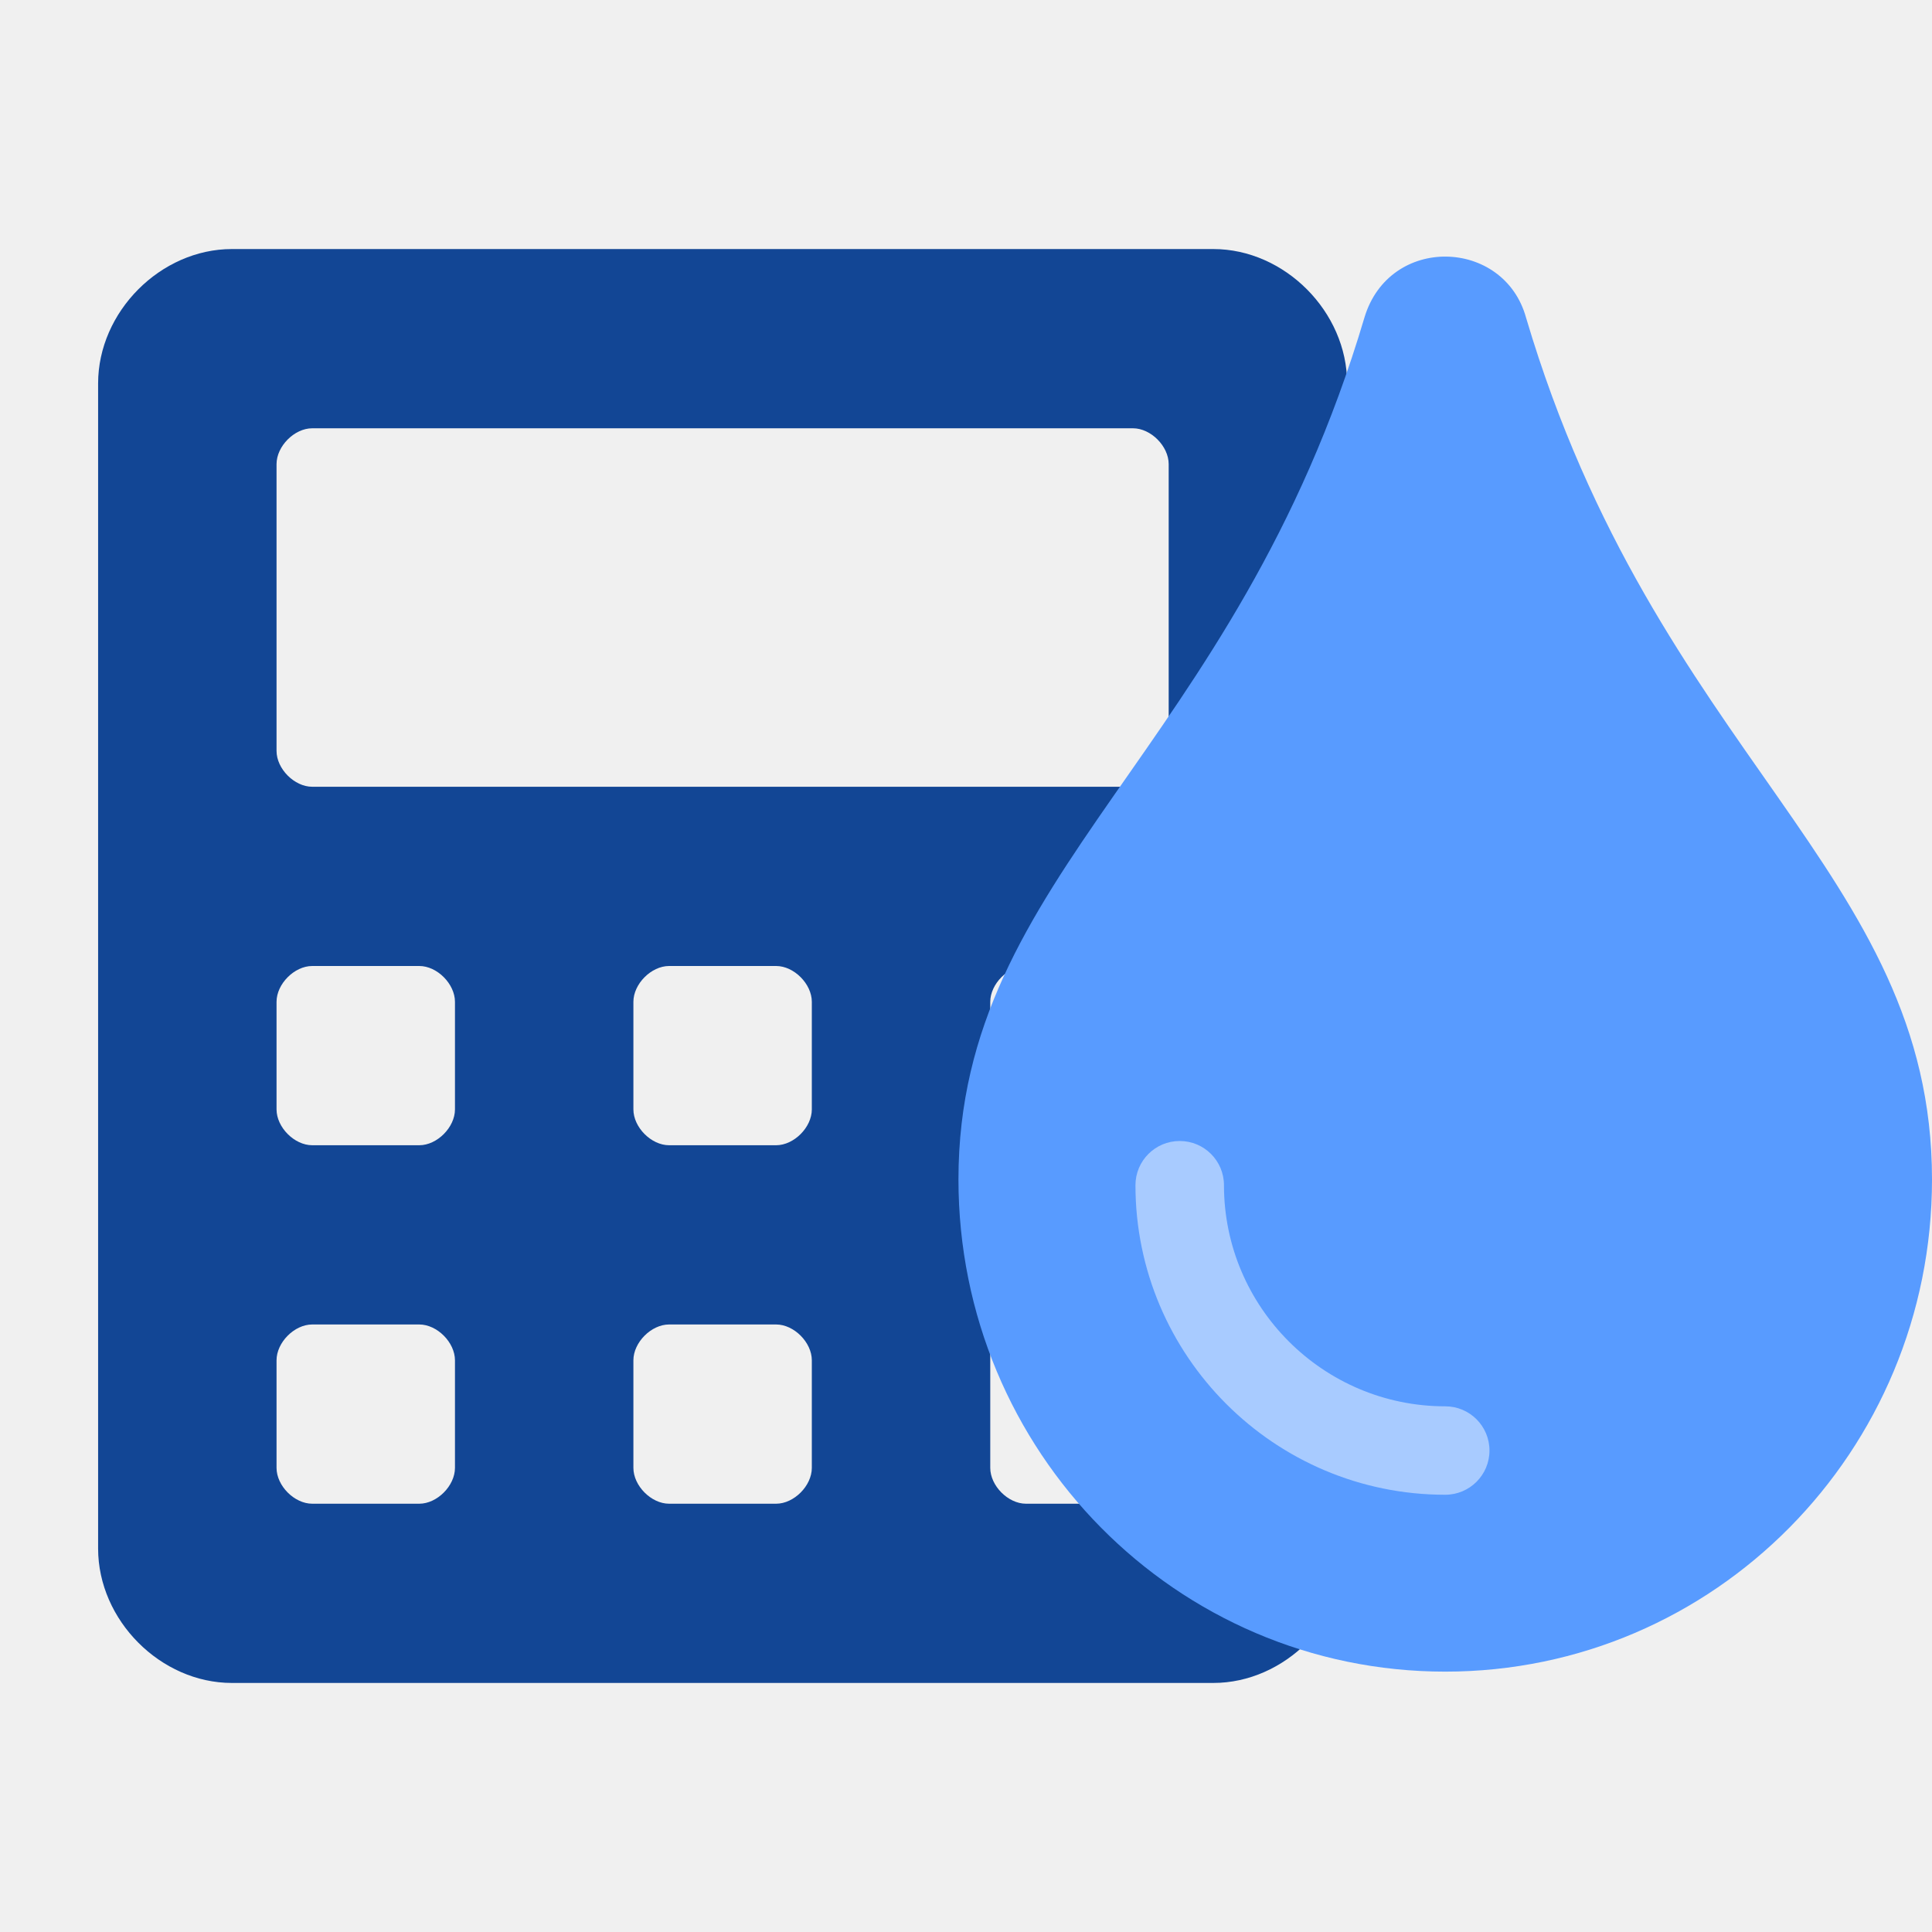
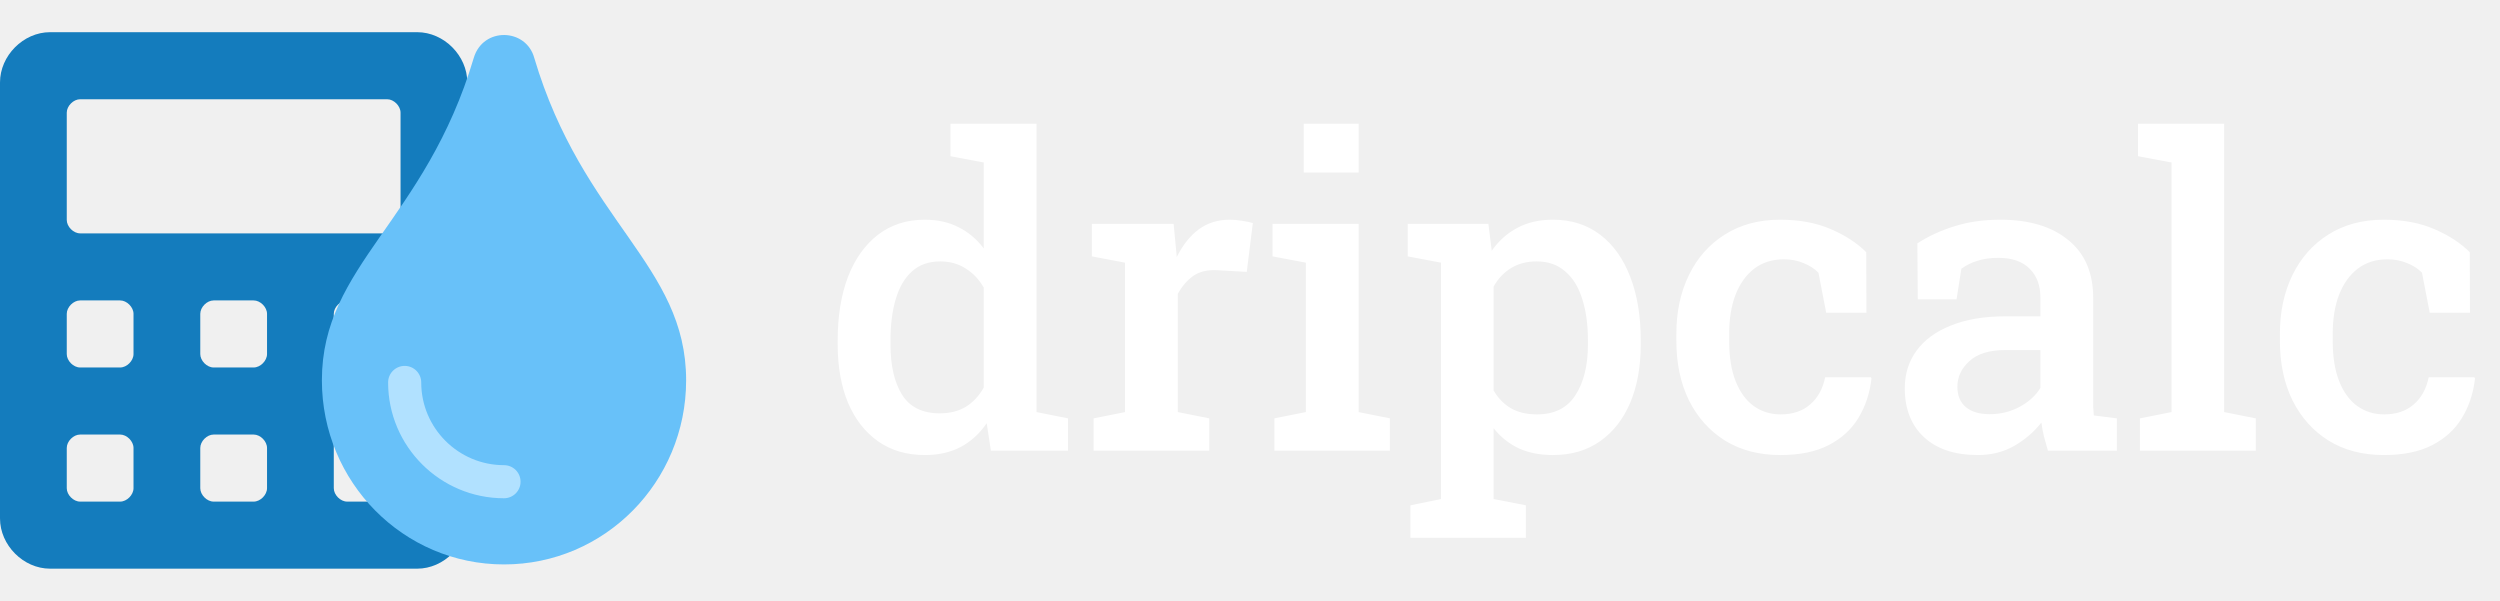
- <svg xmlns="http://www.w3.org/2000/svg" width="512" height="512" viewBox="0 0 512 512" fill="none">
-   <path d="M321.536 66H61.464C42.55 66 26 82.625 26 101.625V410.375C26 429.375 42.55 446 61.464 446H321.536C340.45 446 357 429.375 357 410.375V101.625C357 82.625 340.45 66 321.536 66ZM120.571 389C120.571 393.75 115.843 398.5 111.114 398.5H82.743C78.014 398.5 73.286 393.75 73.286 389V360.5C73.286 355.75 78.014 351 82.743 351H111.114C115.843 351 120.571 355.75 120.571 360.5V389V389ZM120.571 294C120.571 298.75 115.843 303.5 111.114 303.5H82.743C78.014 303.5 73.286 298.75 73.286 294V265.5C73.286 260.75 78.014 256 82.743 256H111.114C115.843 256 120.571 260.75 120.571 265.5V294V294ZM215.143 389C215.143 393.75 210.414 398.5 205.686 398.5H177.314C172.586 398.5 167.857 393.75 167.857 389V360.5C167.857 355.75 172.586 351 177.314 351H205.686C210.414 351 215.143 355.75 215.143 360.5V389ZM215.143 294C215.143 298.75 210.414 303.5 205.686 303.5H177.314C172.586 303.5 167.857 298.75 167.857 294V265.5C167.857 260.75 172.586 256 177.314 256H205.686C210.414 256 215.143 260.75 215.143 265.5V294ZM309.714 389C309.714 393.75 304.986 398.5 300.257 398.5H271.886C267.157 398.5 262.429 393.75 262.429 389V265.5C262.429 260.75 267.157 256 271.886 256H300.257C304.986 256 309.714 260.75 309.714 265.5V389V389ZM309.714 199C309.714 203.75 304.986 208.5 300.257 208.5H82.743C78.014 208.5 73.286 203.75 73.286 199V123C73.286 118.25 78.014 113.5 82.743 113.5H300.257C304.986 113.5 309.714 118.25 309.714 123V199Z" fill="#124695" />
-   <path d="M279 282H450L436 417H320L279 282Z" fill="#A8CBFF" />
-   <path d="M404.417 84.179C398.597 63.1 368.18 62.119 361.583 84.179C327.303 199.726 254 231.125 254 312.563C254 384.663 311.698 443 383 443C454.302 443 512 384.663 512 312.563C512 230.715 438.858 200.254 404.417 84.179V84.179ZM383 396.125C337.74 396.125 300.909 359.321 300.909 314.094C300.909 307.619 306.157 302.375 312.636 302.375C319.116 302.375 324.364 307.619 324.364 314.094C324.364 346.401 350.669 372.688 383 372.688C389.479 372.688 394.727 377.932 394.727 384.406C394.727 390.881 389.479 396.125 383 396.125Z" fill="#589BFF" />
+ <svg xmlns="http://www.w3.org/2000/svg" width="699" height="168" viewBox="0 0 699 168" fill="none">
+   <path d="M258.594 127.23C253.477 127.23 249.102 125.941 245.469 123.363C241.836 120.785 239.043 117.191 237.09 112.582C235.176 107.934 234.219 102.523 234.219 96.352V95.121C234.219 88.363 235.176 82.465 237.09 77.426C239.043 72.387 241.836 68.461 245.469 65.648C249.141 62.836 253.496 61.43 258.535 61.43C262.168 61.43 265.332 62.133 268.027 63.539C270.762 64.906 273.105 66.879 275.059 69.457V45.434L265.742 43.676V34.594H275.059H289.824V115.219L298.613 116.977V126H277.051L275.879 118.324C273.887 121.254 271.445 123.48 268.555 125.004C265.703 126.488 262.383 127.23 258.594 127.23ZM262.754 115.57C265.566 115.57 267.988 114.965 270.02 113.754C272.051 112.504 273.73 110.707 275.059 108.363V80.414C273.77 78.148 272.09 76.371 270.02 75.082C267.988 73.754 265.605 73.09 262.871 73.09C259.668 73.09 257.031 74.027 254.961 75.902C252.93 77.738 251.426 80.316 250.449 83.637C249.473 86.918 248.984 90.746 248.984 95.121V96.352C248.984 102.211 250.059 106.879 252.207 110.355C254.395 113.832 257.91 115.57 262.754 115.57ZM305.762 126V116.977L314.551 115.219V73.441L305.293 71.684V62.602H328.145L328.906 70.57L329.023 71.859C330.703 68.5 332.754 65.922 335.176 64.125C337.637 62.328 340.508 61.43 343.789 61.43C344.883 61.43 346.035 61.527 347.246 61.723C348.496 61.918 349.512 62.133 350.293 62.367L348.594 76.019L340.332 75.551C337.637 75.394 335.41 75.922 333.652 77.133C331.934 78.344 330.488 80.023 329.316 82.172V115.219L338.105 116.977V126H305.762ZM356.328 126V116.977L365.117 115.219V73.441L355.801 71.684V62.602H379.883V115.219L388.613 116.977V126H356.328ZM364.531 48.246V34.594H379.883V48.246H364.531ZM394.355 150.375V141.293L402.91 139.535V73.441L393.594 71.684V62.602H416.152L417.09 70.102C419.043 67.328 421.426 65.199 424.238 63.715C427.051 62.191 430.371 61.43 434.199 61.43C439.355 61.43 443.77 62.836 447.441 65.648C451.113 68.461 453.906 72.387 455.82 77.426C457.773 82.465 458.75 88.363 458.75 95.121V96.352C458.75 102.523 457.773 107.934 455.82 112.582C453.867 117.191 451.055 120.785 447.383 123.363C443.75 125.941 439.355 127.23 434.199 127.23C430.566 127.23 427.383 126.605 424.648 125.355C421.914 124.066 419.57 122.191 417.617 119.73V139.535L426.641 141.293V150.375H394.355ZM429.746 115.863C434.59 115.863 438.164 114.086 440.469 110.531C442.812 106.938 443.984 102.211 443.984 96.352V95.121C443.984 90.746 443.457 86.918 442.402 83.637C441.387 80.316 439.805 77.738 437.656 75.902C435.547 74.027 432.871 73.09 429.629 73.09C426.895 73.09 424.512 73.715 422.48 74.965C420.488 76.176 418.867 77.894 417.617 80.121V109.184C418.867 111.332 420.488 112.992 422.48 114.164C424.473 115.297 426.895 115.863 429.746 115.863ZM497.773 127.23C491.836 127.23 486.68 125.883 482.305 123.188C477.969 120.453 474.609 116.703 472.227 111.938C469.883 107.133 468.711 101.605 468.711 95.356V93.305C468.711 87.172 469.883 81.703 472.227 76.898C474.57 72.094 477.91 68.324 482.246 65.59C486.621 62.816 491.777 61.43 497.715 61.43C503.145 61.43 507.871 62.309 511.895 64.066C515.918 65.785 519.219 67.934 521.797 70.512L521.855 87.445H510.605L508.438 76.254C507.344 75.121 505.957 74.223 504.277 73.559C502.598 72.856 500.762 72.504 498.77 72.504C495.527 72.504 492.754 73.383 490.449 75.141C488.184 76.898 486.445 79.34 485.234 82.465C484.062 85.551 483.477 89.164 483.477 93.305V95.356C483.477 99.809 484.082 103.559 485.293 106.605C486.504 109.652 488.184 111.957 490.332 113.52C492.52 115.082 495.02 115.863 497.832 115.863C501.23 115.863 503.984 114.945 506.094 113.109C508.242 111.273 509.648 108.734 510.312 105.492H523.086L523.262 105.844C522.793 109.984 521.562 113.676 519.57 116.918C517.617 120.121 514.844 122.641 511.25 124.477C507.695 126.312 503.203 127.23 497.773 127.23ZM553.027 127.23C546.582 127.23 541.562 125.57 537.969 122.25C534.375 118.93 532.578 114.359 532.578 108.539C532.578 104.555 533.672 101.059 535.859 98.051C538.047 95.043 541.25 92.699 545.469 91.019C549.688 89.301 554.805 88.441 560.82 88.441H570.488V83.109C570.488 79.75 569.473 77.074 567.441 75.082C565.449 73.09 562.539 72.094 558.711 72.094C556.523 72.094 554.59 72.367 552.91 72.914C551.23 73.422 549.727 74.164 548.398 75.141L547.051 83.695H536.211L536.094 68.051C539.219 66.019 542.695 64.418 546.523 63.246C550.352 62.035 554.609 61.43 559.297 61.43C567.344 61.43 573.672 63.324 578.281 67.113C582.93 70.863 585.254 76.254 585.254 83.285V111.234C585.254 112.094 585.254 112.934 585.254 113.754C585.293 114.574 585.352 115.375 585.43 116.156L591.875 116.977V126H572.598C572.207 124.633 571.836 123.305 571.484 122.016C571.172 120.727 570.938 119.438 570.781 118.148C568.672 120.805 566.113 122.992 563.105 124.711C560.137 126.391 556.777 127.23 553.027 127.23ZM556.367 115.805C559.336 115.805 562.109 115.121 564.688 113.754C567.266 112.348 569.199 110.59 570.488 108.48V97.875H560.645C556.23 97.875 552.891 98.91 550.625 100.98C548.398 103.012 547.285 105.395 547.285 108.129C547.285 110.59 548.066 112.484 549.629 113.812C551.191 115.141 553.438 115.805 556.367 115.805ZM598.32 126V116.977L607.168 115.219V45.434L597.793 43.676V34.594H621.875V115.219L630.723 116.977V126H598.32ZM666.523 127.23C660.586 127.23 655.43 125.883 651.055 123.188C646.719 120.453 643.359 116.703 640.977 111.938C638.633 107.133 637.461 101.605 637.461 95.356V93.305C637.461 87.172 638.633 81.703 640.977 76.898C643.32 72.094 646.66 68.324 650.996 65.59C655.371 62.816 660.527 61.43 666.465 61.43C671.895 61.43 676.621 62.309 680.645 64.066C684.668 65.785 687.969 67.934 690.547 70.512L690.605 87.445H679.355L677.188 76.254C676.094 75.121 674.707 74.223 673.027 73.559C671.348 72.856 669.512 72.504 667.52 72.504C664.277 72.504 661.504 73.383 659.199 75.141C656.934 76.898 655.195 79.34 653.984 82.465C652.812 85.551 652.227 89.164 652.227 93.305V95.356C652.227 99.809 652.832 103.559 654.043 106.605C655.254 109.652 656.934 111.957 659.082 113.52C661.27 115.082 663.77 115.863 666.582 115.863C669.98 115.863 672.734 114.945 674.844 113.109C676.992 111.273 678.398 108.734 679.062 105.492H691.836L692.012 105.844C691.543 109.984 690.312 113.676 688.32 116.918C686.367 120.121 683.594 122.641 680 124.477C676.445 126.312 671.953 127.23 666.523 127.23Z" fill="white" />
+   <g clip-path="url(#clip0_26_2)">
+     <path d="M116.659 9H13.999C6.533 9 0 15.562 0 23.062V144.938C0 152.438 6.533 159 13.999 159H116.659C124.125 159 130.658 152.438 130.658 144.938V23.062C130.658 15.562 124.125 9 116.659 9ZM37.331 136.5C37.331 138.375 35.464 140.25 33.598 140.25H22.398C20.532 140.25 18.665 138.375 18.665 136.5V125.25C18.665 123.375 20.532 121.5 22.398 121.5H33.598C35.464 121.5 37.331 123.375 37.331 125.25V136.5V136.5ZM37.331 99C37.331 100.875 35.464 102.75 33.598 102.75H22.398C20.532 102.75 18.665 100.875 18.665 99V87.75C18.665 85.875 20.532 84 22.398 84H33.598C35.464 84 37.331 85.875 37.331 87.75V99V99ZM74.662 136.5C74.662 138.375 72.795 140.25 70.929 140.25H59.729C57.863 140.25 55.996 138.375 55.996 136.5V125.25C55.996 123.375 57.863 121.5 59.729 121.5H70.929C72.795 121.5 74.662 123.375 74.662 125.25V136.5ZM74.662 99C74.662 100.875 72.795 102.75 70.929 102.75H59.729C57.863 102.75 55.996 100.875 55.996 99V87.75C55.996 85.875 57.863 84 59.729 84H70.929C72.795 84 74.662 85.875 74.662 87.75V99ZM111.992 136.5C111.992 138.375 110.126 140.25 108.259 140.25H97.06C95.194 140.25 93.327 138.375 93.327 136.5V87.75C93.327 85.875 95.194 84 97.06 84H108.259C110.126 84 111.992 85.875 111.992 87.75V136.5V136.5ZM111.992 61.5C111.992 63.375 110.126 65.25 108.259 65.25H22.398C20.532 65.25 18.665 63.375 18.665 61.5V31.5C18.665 29.625 20.532 27.75 22.398 27.75H108.259C110.126 27.75 111.992 29.625 111.992 31.5V61.5Z" fill="#147CBD" />
+   </g>
+   <path d="M99.868 94.263H167.368L161.842 147.553H116.053L99.868 94.263Z" fill="#B1E1FF" />
+   <path d="M149.375 16.176C147.078 7.855 135.071 7.468 132.467 16.176C118.935 61.787 90 74.181 90 106.328C90 134.788 112.776 157.816 140.921 157.816C169.067 157.816 191.842 134.788 191.842 106.328C191.842 74.019 162.97 61.995 149.375 16.176ZM140.921 139.313C123.055 139.313 108.517 124.785 108.517 106.932C108.517 104.376 110.588 102.306 113.146 102.306C115.704 102.306 117.775 104.376 117.775 106.932C117.775 119.685 128.159 130.061 140.921 130.061C143.479 130.061 145.55 132.131 145.55 134.687C145.55 137.242 143.479 139.313 140.921 139.313Z" fill="#68C1F9" />
+   <defs>
+     <clipPath id="clip0_26_2">
+       <rect width="130.658" height="150" fill="white" transform="translate(0 9)" />
+     </clipPath>
+   </defs>
</svg>
